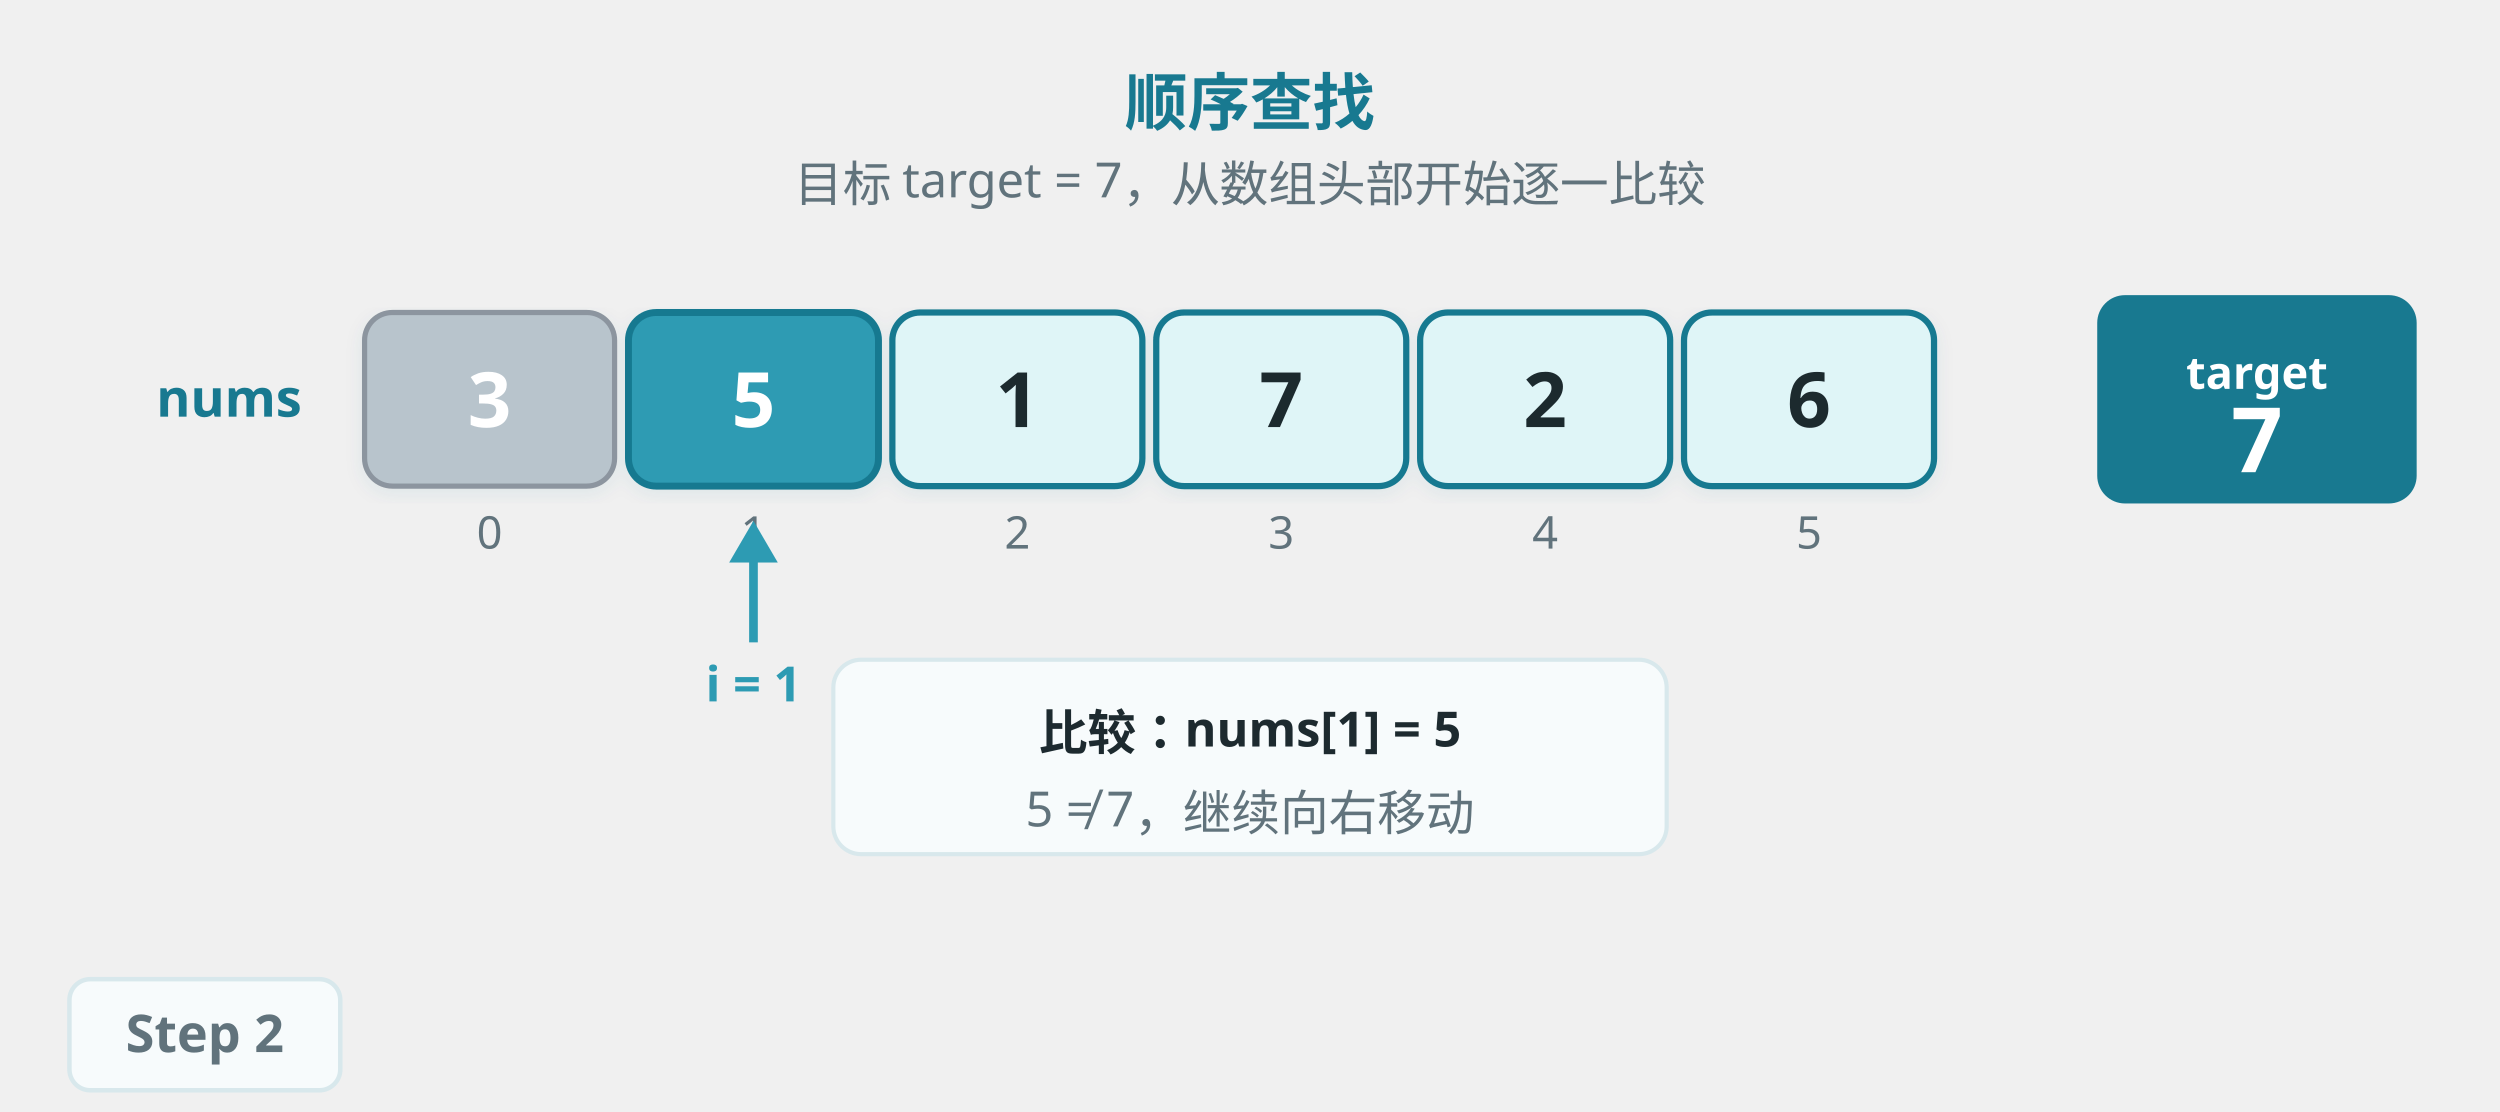
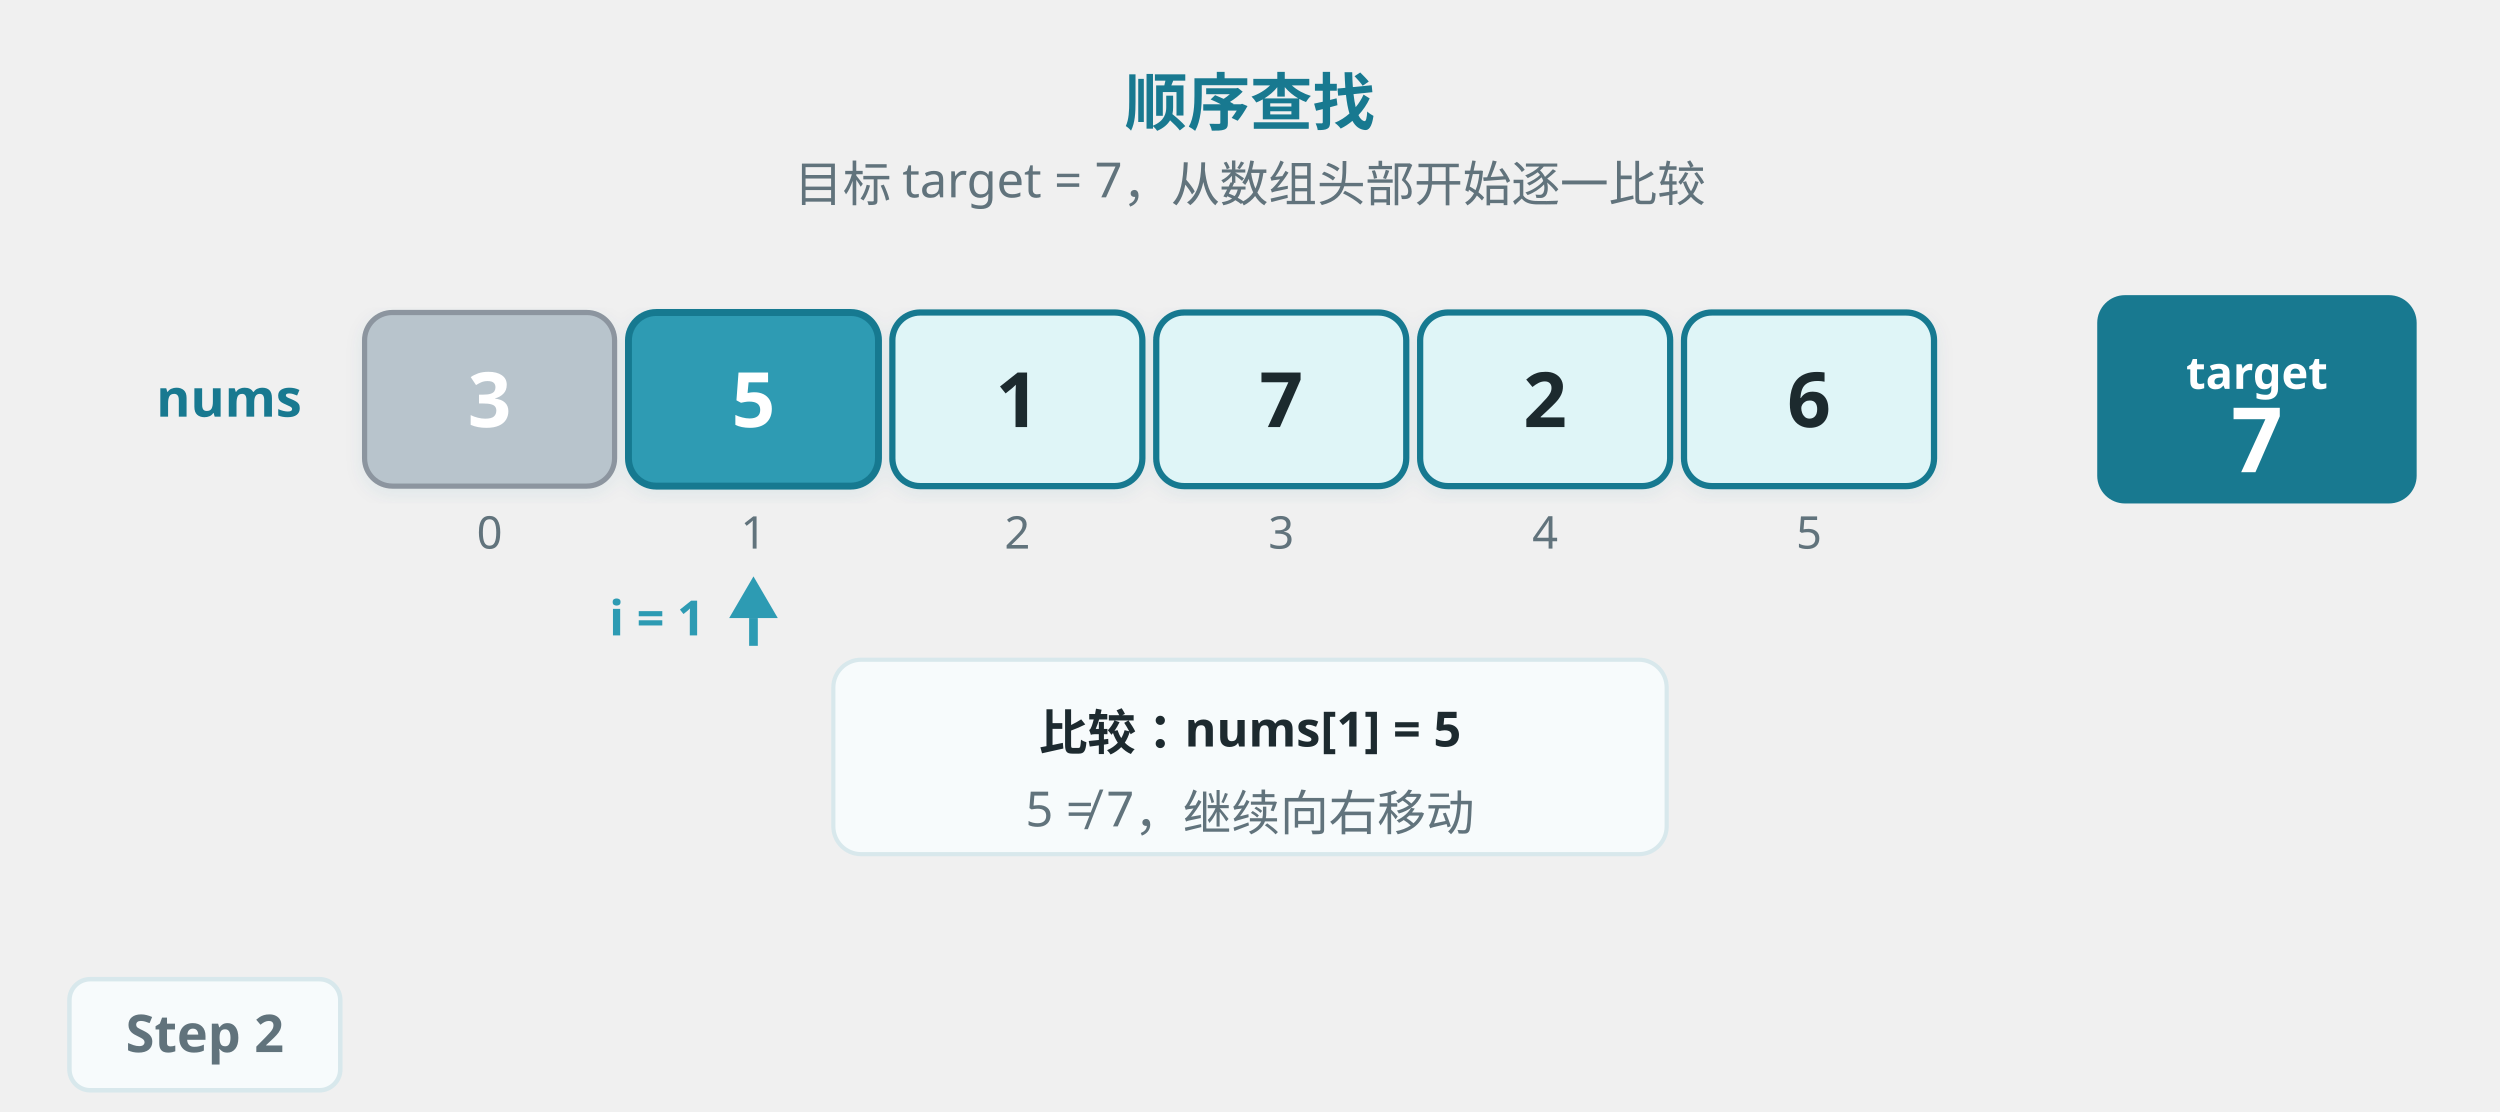
<svg xmlns="http://www.w3.org/2000/svg" viewBox="0 0 720 320" role="img" aria-label="顺序查找步骤2">
  <defs>
    <filter id="sh" x="-6%" y="-6%" width="112%" height="116%">
      <feDropShadow dx="0" dy="1.5" stdDeviation="2.5" flood-color="#187990" flood-opacity=".08" />
    </filter>
  </defs>
  <text x="360" y="36" text-anchor="middle" font-family="'Microsoft YaHei',sans-serif" font-size="18" font-weight="700" fill="#187990">顺序查找</text>
  <text x="360" y="58" text-anchor="middle" font-family="'Microsoft YaHei',sans-serif" font-size="14" fill="#61737c">目标 target = 7，从数组头部开始逐一比较</text>
  <g transform="translate(105, 90)">
    <text x="-60" y="30" font-family="'Microsoft YaHei',sans-serif" font-size="15" font-weight="700" fill="#187990">nums</text>
    <g filter="url(#sh)">
      <rect x="0" y="0" width="72" height="50" rx="8" fill="#b8c4cc" stroke="#8c959f" stroke-width="1.5" />
      <text x="36" y="33" text-anchor="middle" font-family="'Microsoft YaHei',sans-serif" font-size="22" font-weight="700" fill="#fff">3</text>
      <rect x="76" y="0" width="72" height="50" rx="8" fill="#2d9bb3" stroke="#187990" stroke-width="2" />
      <text x="112" y="33" text-anchor="middle" font-family="'Microsoft YaHei',sans-serif" font-size="22" font-weight="700" fill="#fff">5</text>
      <rect x="152" y="0" width="72" height="50" rx="8" fill="#dff5f7" stroke="#187990" stroke-width="1.8" />
      <text x="188" y="33" text-anchor="middle" font-family="'Microsoft YaHei',sans-serif" font-size="22" font-weight="700" fill="#1d2a2f">1</text>
      <rect x="228" y="0" width="72" height="50" rx="8" fill="#dff5f7" stroke="#187990" stroke-width="1.8" />
      <text x="264" y="33" text-anchor="middle" font-family="'Microsoft YaHei',sans-serif" font-size="22" font-weight="700" fill="#1d2a2f">7</text>
      <rect x="304" y="0" width="72" height="50" rx="8" fill="#dff5f7" stroke="#187990" stroke-width="1.8" />
      <text x="340" y="33" text-anchor="middle" font-family="'Microsoft YaHei',sans-serif" font-size="22" font-weight="700" fill="#1d2a2f">2</text>
      <rect x="380" y="0" width="72" height="50" rx="8" fill="#dff5f7" stroke="#187990" stroke-width="1.8" />
      <text x="416" y="33" text-anchor="middle" font-family="'Microsoft YaHei',sans-serif" font-size="22" font-weight="700" fill="#1d2a2f">6</text>
    </g>
    <text x="36" y="68" text-anchor="middle" font-family="'Microsoft YaHei',sans-serif" font-size="13" fill="#61737c">0</text>
    <text x="112" y="68" text-anchor="middle" font-family="'Microsoft YaHei',sans-serif" font-size="13" fill="#61737c">1</text>
    <text x="188" y="68" text-anchor="middle" font-family="'Microsoft YaHei',sans-serif" font-size="13" fill="#61737c">2</text>
    <text x="264" y="68" text-anchor="middle" font-family="'Microsoft YaHei',sans-serif" font-size="13" fill="#61737c">3</text>
    <text x="340" y="68" text-anchor="middle" font-family="'Microsoft YaHei',sans-serif" font-size="13" fill="#61737c">4</text>
    <text x="416" y="68" text-anchor="middle" font-family="'Microsoft YaHei',sans-serif" font-size="13" fill="#61737c">5</text>
  </g>
-   <path d="M 217 185 L 217 158" stroke="#2d9bb3" stroke-width="2.5" fill="none" />
-   <polygon points="210,162 224,162 217,150" fill="#2d9bb3" />
-   <text x="217" y="202" text-anchor="middle" font-family="'Microsoft YaHei',sans-serif" font-size="14" font-weight="700" fill="#2d9bb3">i = 1</text>
+   <path d="M 217 186 L 217 178" stroke="#2d9bb3" stroke-width="2.5" fill="none" />
+   <polygon points="210,178 224,178 217,166" fill="#2d9bb3" />
+   <text x="203" y="183" text-anchor="end" font-family="'Microsoft YaHei',sans-serif" font-size="14" font-weight="700" fill="#2d9bb3">i = 1</text>
  <rect x="240" y="190" width="240" height="56" rx="8" fill="#f7fbfc" stroke="#d8e8ec" stroke-width="1.2" />
  <text x="360" y="216" text-anchor="middle" font-family="'Microsoft YaHei',sans-serif" font-size="14" font-weight="700" fill="#1d2a2f">比较：nums[1] = 5</text>
  <text x="360" y="238" text-anchor="middle" font-family="'Microsoft YaHei',sans-serif" font-size="14" fill="#61737c">5 ≠ 7，继续向右移动</text>
  <rect x="20" y="282" width="78" height="32" rx="6" fill="#f7fbfc" stroke="#d8e8ec" stroke-width="1.3" />
  <text x="59" y="303" text-anchor="middle" font-family="'Microsoft YaHei',sans-serif" font-size="15" font-weight="700" fill="#61737c">Step 2</text>
  <rect x="604" y="85" width="92" height="60" rx="8" fill="#187990" />
  <text x="650" y="112" text-anchor="middle" font-family="'Microsoft YaHei',sans-serif" font-size="13" font-weight="700" fill="#fff">target</text>
  <text x="650" y="136" text-anchor="middle" font-family="'Microsoft YaHei',sans-serif" font-size="26" font-weight="700" fill="#fff">7</text>
</svg>
